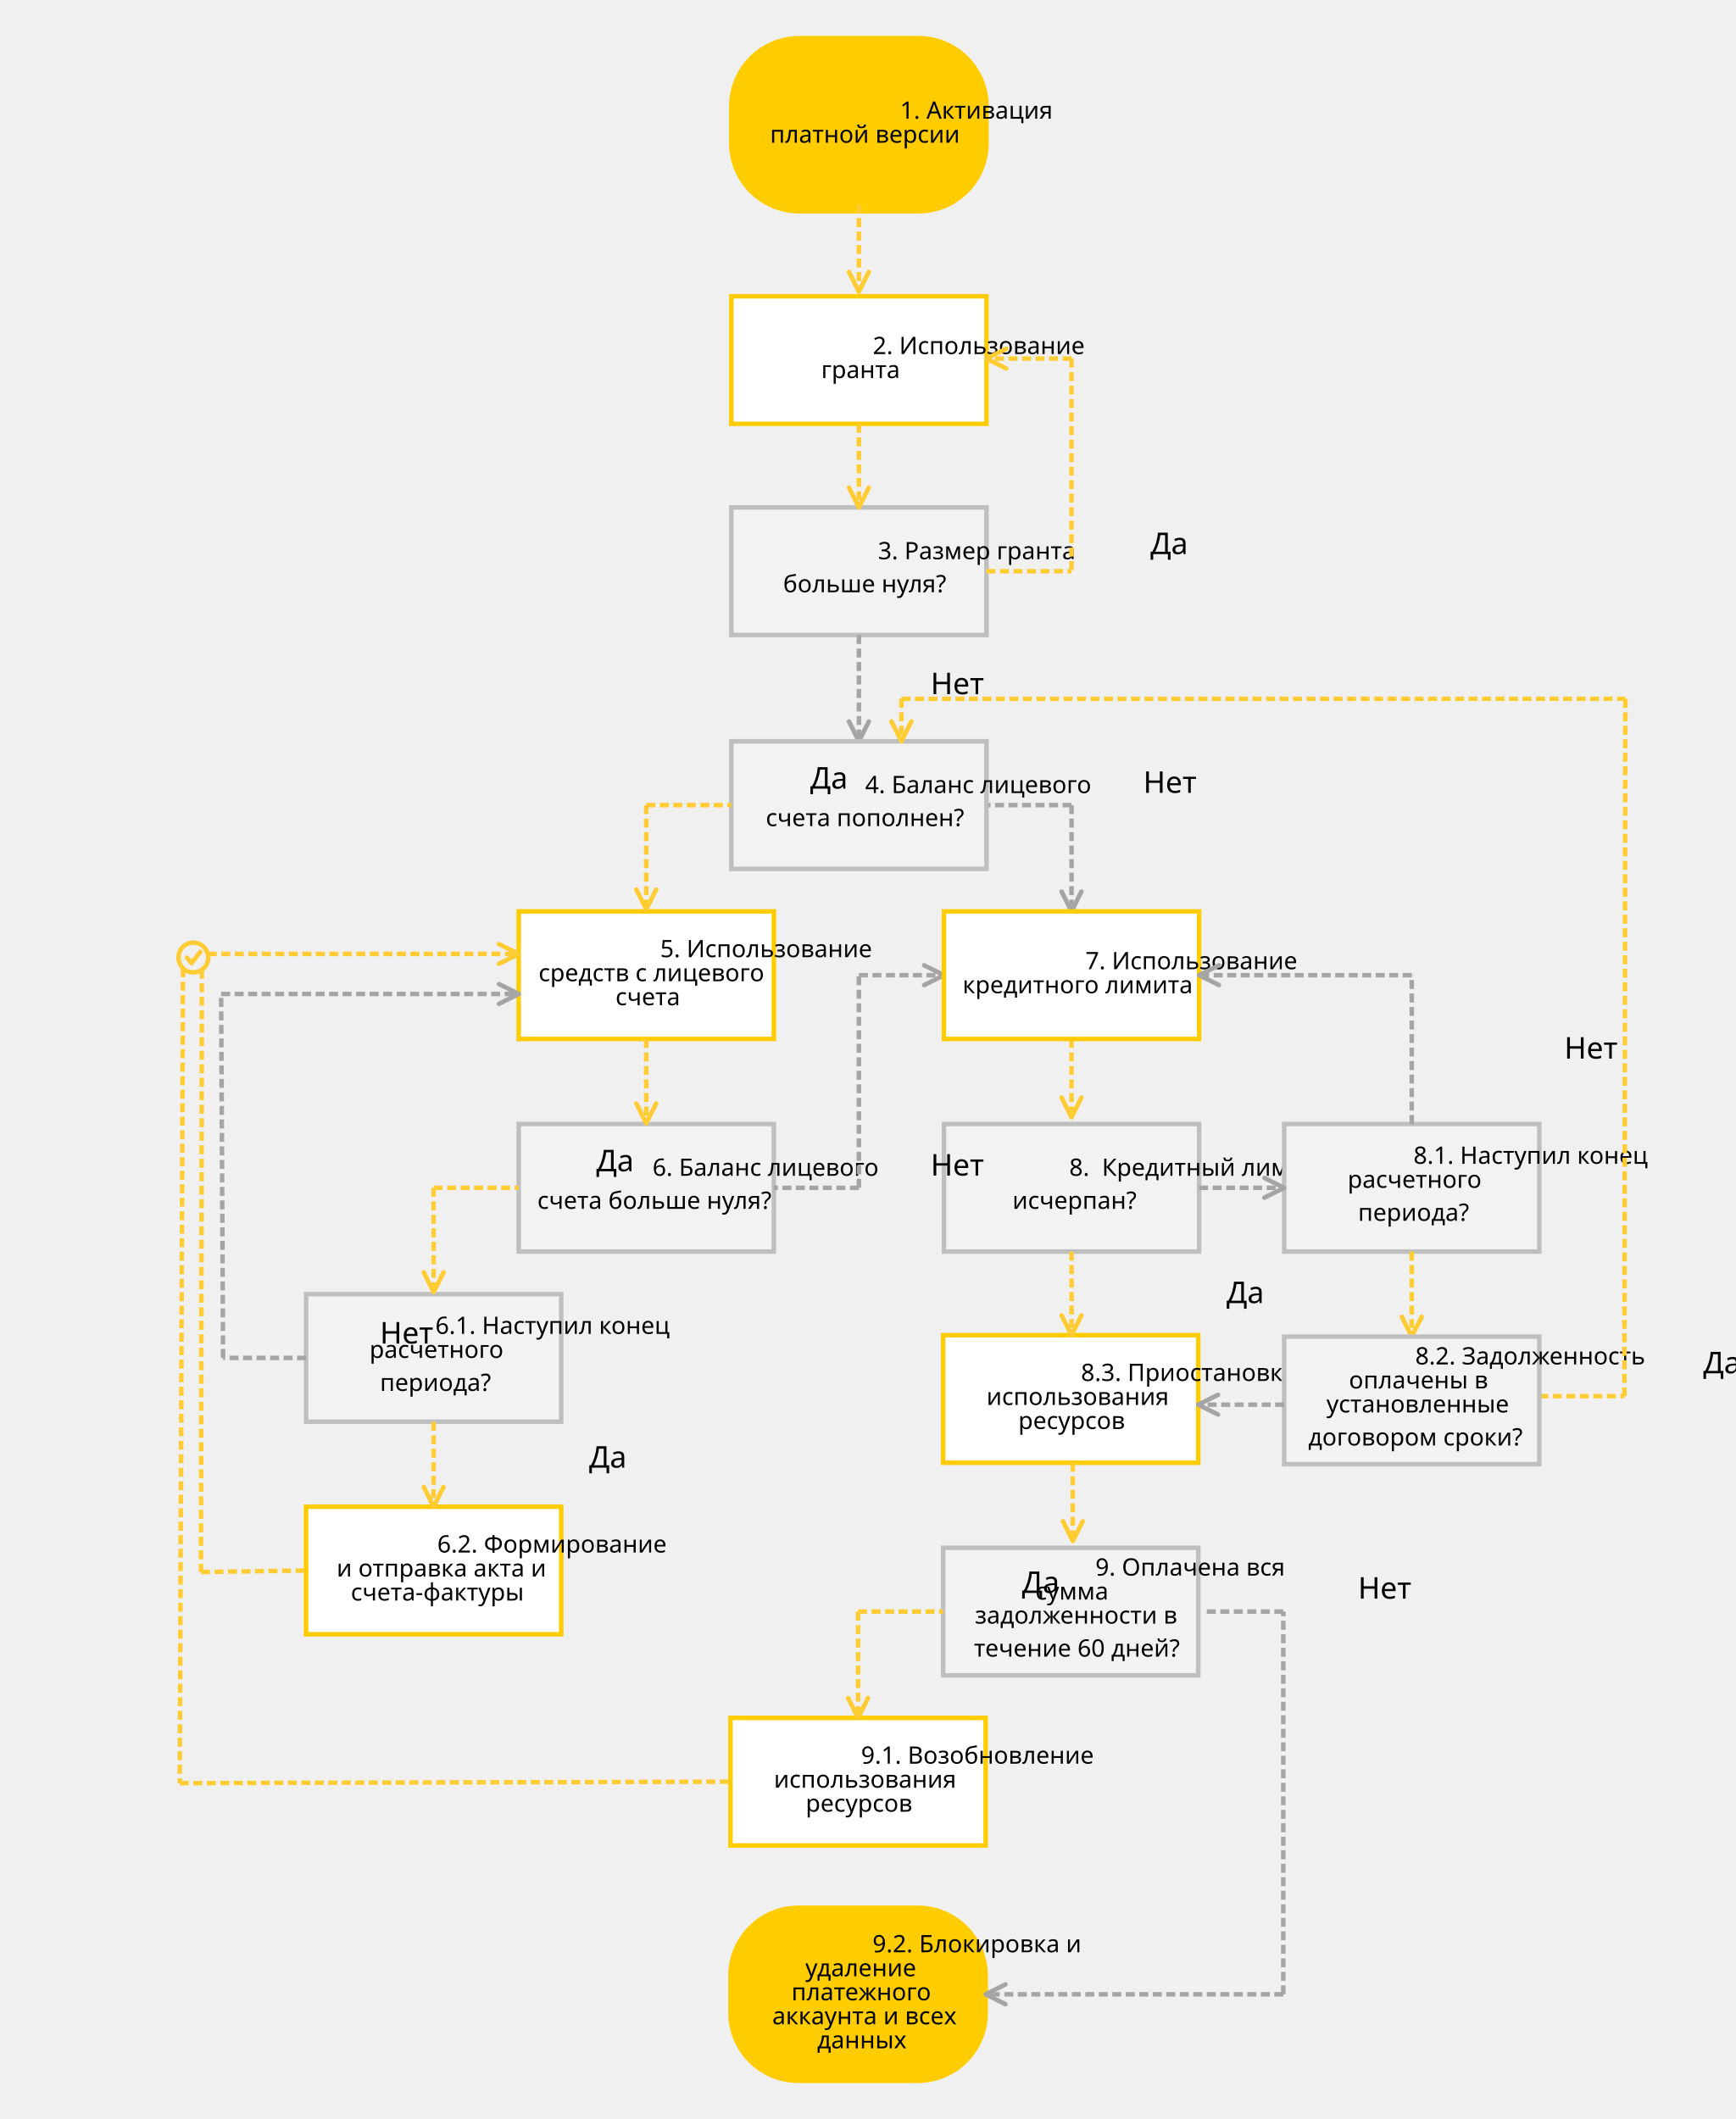
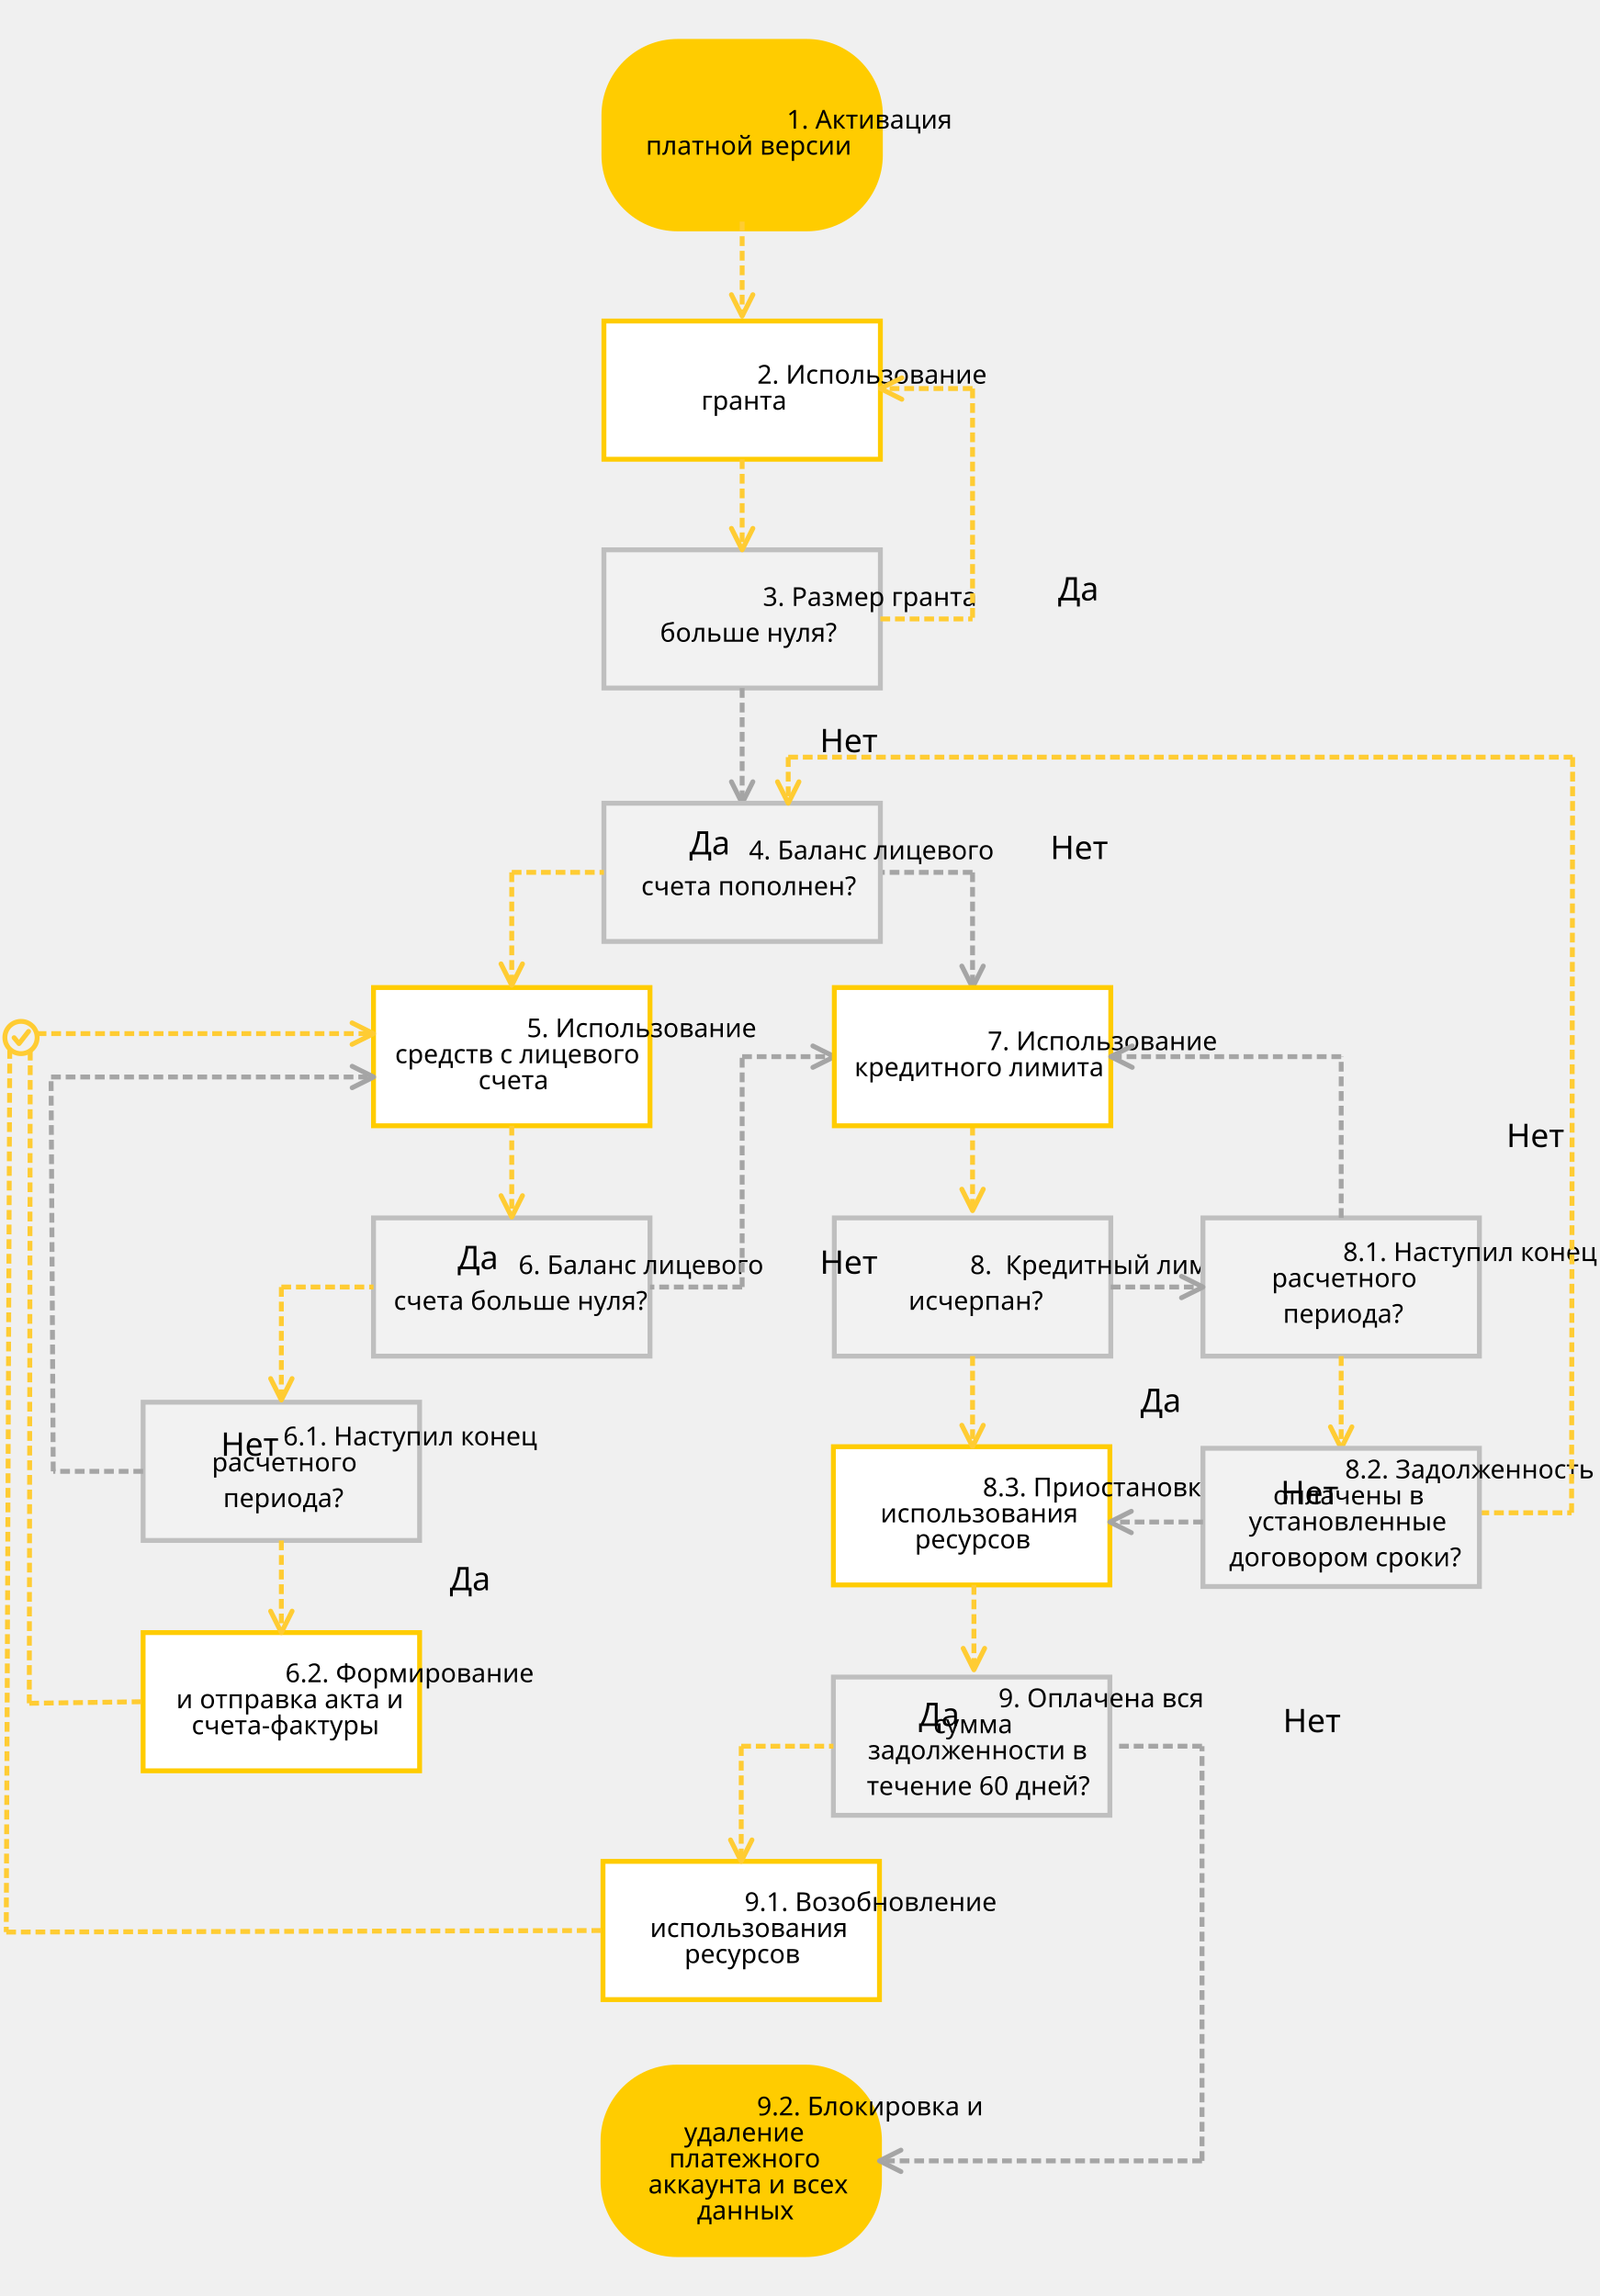
- <svg xmlns="http://www.w3.org/2000/svg" xmlns:ns1="http://schemas.microsoft.com/visio/2003/SVGExtensions/" xmlns:xlink="http://www.w3.org/1999/xlink" width="8.032in" height="9.809in" viewBox="0 0 578.322 706.228" xml:space="preserve" color-interpolation-filters="sRGB" class="st19">
+ <svg xmlns="http://www.w3.org/2000/svg" xmlns:ns1="http://schemas.microsoft.com/visio/2003/SVGExtensions/" xmlns:xlink="http://www.w3.org/1999/xlink" width="6.833in" height="9.809in" viewBox="0 0 491.992 706.228" xml:space="preserve" color-interpolation-filters="sRGB" class="st19">
  <ns1:documentProperties ns1:langID="1049" ns1:metric="true" ns1:viewMarkup="false">
    <ns1:userDefs>
      <ns1:ud ns1:nameU="msvConvertTheme" />
    </ns1:userDefs>
  </ns1:documentProperties>
  <style type="text/css">
	
		.st1 {fill:#ffffff;marker-end:url(#mrkr13-4);stroke:#ffcc00;stroke-linecap:butt;stroke-width:1.5}
		.st2 {fill:#ffcc00;fill-opacity:1;stroke:#ffcc00;stroke-opacity:1;stroke-width:0.373}
		.st3 {fill:#000000;font-family:Yandex Sans Text Light;font-size:0.667em}
		.st4 {font-size:1em}
		.st5 {fill:#ffcc00;marker-end:url(#mrkr13-4);stroke:#ffcc00;stroke-linecap:butt;stroke-width:1.5}
		.st6 {fill:#f2f2f2;marker-end:url(#mrkr13-16);stroke:#bfbfbf;stroke-linecap:butt;stroke-width:1.5}
		.st7 {fill:#bfbfbf;fill-opacity:1;stroke:#bfbfbf;stroke-opacity:1;stroke-width:0.373}
		.st8 {marker-end:url(#mrkr3-54);stroke:#ffcc33;stroke-dasharray:3,1.5;stroke-linecap:butt;stroke-width:1.5}
		.st9 {fill:#ffcc33;fill-opacity:1;stroke:#ffcc33;stroke-opacity:1;stroke-width:0.455}
		.st10 {marker-end:url(#mrkr3-61);stroke:#a5a5a5;stroke-dasharray:3,1.5;stroke-linecap:butt;stroke-width:1.5}
		.st11 {fill:#a5a5a5;fill-opacity:1;stroke:#a5a5a5;stroke-opacity:1;stroke-width:0.455}
		.st12 {stroke:#ffcc33;stroke-dasharray:3,1.5;stroke-linecap:butt;stroke-width:1.5}
		.st13 {fill:none;marker-end:url(#mrkr13-4);stroke:none;stroke-linecap:butt;stroke-width:1.5}
		.st14 {fill:#000000;font-family:Yandex Sans Text Light;font-size:0.833em}
		.st15 {stroke:#a5a5a5;stroke-dasharray:3,1.5;stroke-linecap:butt;stroke-width:1.5}
		.st16 {fill:none;stroke:#ffcc33;stroke-linecap:butt;stroke-width:1.5}
		.st17 {fill:none}
		.st18 {stroke:#ffcc33;stroke-linecap:round;stroke-linejoin:round;stroke-width:1.5}
		.st19 {fill:none;fill-rule:evenodd;font-size:12px;overflow:visible;stroke-linecap:square;stroke-miterlimit:3}
	
	</style>
  <defs id="Patterns_And_Gradients">
    <linearGradient id="grad0-51" x1="0" y1="0" x2="1" y2="0" gradientTransform="rotate(270 0.5 0.5)">
      <stop offset="0" stop-color="#f2f2f2" stop-opacity="1" />
      <stop offset="1" stop-color="#ffffff" stop-opacity="1" />
    </linearGradient>
  </defs>
  <defs id="Markers">
    <g id="lend13">
      <path d="M 3 1 L 0 0 L 3 -1 L 3 1 " style="stroke:none" />
    </g>
    <marker id="mrkr13-4" class="st2" ns1:arrowType="13" ns1:arrowSize="2" ns1:setback="8.04" refX="-8.04" orient="auto" markerUnits="strokeWidth" overflow="visible">
      <use xlink:href="#lend13" transform="scale(-2.68,-2.68) " />
    </marker>
    <marker id="mrkr13-16" class="st7" ns1:arrowType="13" ns1:arrowSize="2" ns1:setback="8.04" refX="-8.04" orient="auto" markerUnits="strokeWidth" overflow="visible">
      <use xlink:href="#lend13" transform="scale(-2.68,-2.68) " />
    </marker>
    <g id="lend3">
      <path d="M 2 1 L 0 0 L 2 -1 " style="stroke-linecap:round;stroke-linejoin:round;fill:none" />
    </g>
    <marker id="mrkr3-54" class="st9" ns1:arrowType="3" ns1:arrowSize="1" orient="auto" markerUnits="strokeWidth" overflow="visible">
      <use xlink:href="#lend3" transform="scale(-2.2,-2.2) " />
    </marker>
    <marker id="mrkr3-61" class="st11" ns1:arrowType="3" ns1:arrowSize="1" orient="auto" markerUnits="strokeWidth" overflow="visible">
      <use xlink:href="#lend3" transform="scale(-2.2,-2.2) " />
    </marker>
  </defs>
  <g ns1:mID="0" ns1:index="1" ns1:groupContext="foregroundPage">
    <ns1:pageProperties ns1:drawingScale="0.0393701" ns1:pageScale="0.0393701" ns1:drawingUnits="24" ns1:shadowOffsetX="8.50394" ns1:shadowOffsetY="-8.50394" />
-     <g id="shape5-1" ns1:mID="5" ns1:groupContext="shape" transform="translate(172.87,-359.956)">
+     <g id="shape5-1" ns1:mID="5" ns1:groupContext="shape" transform="translate(114.886,-359.956)">
      <ns1:textBlock ns1:margins="rect(4,4,4,4)" ns1:tabSpace="42.5197" />
      <ns1:textRect cx="42.52" cy="684.969" width="85.04" height="42.52" />
      <rect x="0" y="663.709" width="85.039" height="42.52" class="st1" />
      <text x="9.69" y="678.97" class="st3" ns1:langID="1049">
        <ns1:paragraph ns1:spLine="-1" ns1:horizAlign="1" />
        <ns1:tabList />5. Использование <tspan x="6.62" dy="1em" class="st4">средств с лицевого </tspan>
        <tspan x="32.26" dy="1em" class="st4">счета </tspan>
      </text>
    </g>
-     <g id="shape129-8" ns1:mID="129" ns1:groupContext="shape" transform="translate(243.736,-635.846)">
+     <g id="shape129-8" ns1:mID="129" ns1:groupContext="shape" transform="translate(185.752,-635.846)">
      <ns1:textBlock ns1:margins="rect(4,4,4,4)" ns1:tabSpace="42.5197" />
      <ns1:textRect cx="42.52" cy="677.393" width="85.04" height="57.67" />
      <rect x="0" y="648.558" width="85.039" height="57.67" rx="22.677" ry="22.677" class="st5" />
      <text x="18.76" y="675.39" class="st3" ns1:langID="1049">
        <ns1:paragraph ns1:spLine="-1" ns1:horizAlign="1" />
        <ns1:tabList />1. Активация <tspan x="12.9" dy="1em" class="st4">платной версии</tspan>
      </text>
    </g>
-     <g id="shape168-13" ns1:mID="168" ns1:groupContext="shape" transform="translate(172.87,-289.09)">
+     <g id="shape168-13" ns1:mID="168" ns1:groupContext="shape" transform="translate(114.886,-289.09)">
      <ns1:textBlock ns1:margins="rect(4,4,4,4)" ns1:tabSpace="42.5197" />
      <ns1:textRect cx="42.52" cy="684.969" width="85.04" height="42.52" />
      <rect x="0" y="663.709" width="85.039" height="42.52" class="st6" />
      <text x="7.14" y="680.97" class="st3" ns1:langID="1049">
        <ns1:paragraph ns1:spLine="-1" ns1:horizAlign="1" />
        <ns1:tabList />6. Баланс лицевого <tspan x="6.22" dy="1.375em" class="st4">счета больше нуля</tspan>?</text>
    </g>
-     <g id="shape178-19" ns1:mID="178" ns1:groupContext="shape" transform="translate(314.319,-218.713)">
+     <g id="shape178-19" ns1:mID="178" ns1:groupContext="shape" transform="translate(256.335,-218.713)">
      <ns1:textBlock ns1:margins="rect(4,4,4,4)" ns1:tabSpace="42.5197" />
      <ns1:textRect cx="42.52" cy="684.969" width="85.04" height="42.52" />
      <rect x="0" y="663.709" width="85.039" height="42.52" class="st1" />
      <text x="8.48" y="678.97" class="st3" ns1:langID="1049">
        <ns1:paragraph ns1:spLine="-1" ns1:horizAlign="1" />
        <ns1:tabList />8.3. Приостановка <tspan x="14.46" dy="1em" class="st4">использования </tspan>
        <tspan x="25.05" dy="1em" class="st4">ресурсов</tspan>
      </text>
    </g>
-     <g id="shape179-25" ns1:mID="179" ns1:groupContext="shape" transform="translate(314.319,-147.847)">
+     <g id="shape179-25" ns1:mID="179" ns1:groupContext="shape" transform="translate(256.335,-147.847)">
      <ns1:textBlock ns1:margins="rect(4,4,4,4)" ns1:tabSpace="42.5197" />
      <ns1:textRect cx="42.52" cy="684.969" width="85.04" height="42.52" />
      <rect x="0" y="663.709" width="85.039" height="42.52" class="st6" />
      <text x="13.29" y="672.97" class="st3" ns1:langID="1049">
        <ns1:paragraph ns1:spLine="-1" ns1:horizAlign="1" />
        <ns1:tabList />9.<tspan class="st4" ns1:langID="1033"> </tspan>Оплачена вся <tspan x="30.76" dy="1em" class="st4">сумма </tspan>
        <tspan x="10.63" dy="1em" class="st4">задолженности в </tspan>
        <tspan x="10.27" dy="1.375em" class="st4">течение </tspan>60 дней?</text>
    </g>
-     <g id="shape184-33" ns1:mID="184" ns1:groupContext="shape" transform="translate(243.453,-91.1538)">
+     <g id="shape184-33" ns1:mID="184" ns1:groupContext="shape" transform="translate(185.469,-91.1538)">
      <ns1:textBlock ns1:margins="rect(4,4,4,4)" ns1:tabSpace="42.5197" />
      <ns1:textRect cx="42.52" cy="684.969" width="85.04" height="42.52" />
      <rect x="0" y="663.709" width="85.039" height="42.52" class="st1" />
      <text x="6.07" y="678.97" class="st3" ns1:langID="1049">
        <ns1:paragraph ns1:spLine="-1" ns1:horizAlign="1" />
        <ns1:tabList />9.1. Возобновление <tspan x="14.46" dy="1em" class="st4">использования </tspan>
        <tspan x="25.05" dy="1em" class="st4">ресурсов</tspan>
      </text>
    </g>
-     <g id="shape186-39" ns1:mID="186" ns1:groupContext="shape" transform="translate(243.453,-12.7124)">
+     <g id="shape186-39" ns1:mID="186" ns1:groupContext="shape" transform="translate(185.469,-12.7124)">
      <ns1:textBlock ns1:margins="rect(4,4,4,4)" ns1:tabSpace="42.5197" />
      <ns1:textRect cx="42.52" cy="677.393" width="85.04" height="57.67" />
      <rect x="0" y="648.558" width="85.039" height="57.67" rx="22.677" ry="22.677" class="st5" />
      <text x="9.87" y="663.39" class="st3" ns1:langID="1049">
        <ns1:paragraph ns1:spLine="-1" ns1:horizAlign="1" />
        <ns1:tabList />9.2. Блокировка и <tspan x="24.94" dy="1em" class="st4">удаление </tspan>
        <tspan x="20.32" dy="1em" class="st4">платежного </tspan>
        <tspan x="13.92" dy="1em" class="st4">аккаунта и всех </tspan>
        <tspan x="28.89" dy="1em" class="st4">данных</tspan>
      </text>
    </g>
-     <g id="shape199-47" ns1:mID="199" ns1:groupContext="shape" transform="translate(992.201,537.122) rotate(90)">
+     <g id="shape199-47" ns1:mID="199" ns1:groupContext="shape" transform="translate(934.217,537.122) rotate(90)">
      <path d="M0 706.23 L35.43 706.23" class="st8" />
    </g>
-     <g id="shape212-55" ns1:mID="212" ns1:groupContext="shape" transform="translate(427.704,1370.91) rotate(180)">
+     <g id="shape212-55" ns1:mID="212" ns1:groupContext="shape" transform="translate(369.72,1370.91) rotate(180)">
      <path d="M0 706.23 L99.21 706.23" class="st10" />
    </g>
-     <g id="shape259-62" ns1:mID="259" ns1:groupContext="shape" transform="translate(1063.35,346.272) rotate(90)">
+     <g id="shape259-62" ns1:mID="259" ns1:groupContext="shape" transform="translate(1005.37,346.272) rotate(90)">
      <path d="M0 706.23 L26.11 706.23" class="st8" />
    </g>
-     <g id="shape262-68" ns1:mID="262" ns1:groupContext="shape" transform="translate(144.523,-310.35)">
+     <g id="shape262-68" ns1:mID="262" ns1:groupContext="shape" transform="translate(86.5394,-310.35)">
      <path d="M0 706.23 L28.35 706.23" class="st12" />
    </g>
-     <g id="shape337-72" ns1:mID="337" ns1:groupContext="shape" transform="translate(102.004,-161.531)">
+     <g id="shape337-72" ns1:mID="337" ns1:groupContext="shape" transform="translate(44.0197,-161.531)">
      <ns1:textBlock ns1:margins="rect(4,4,4,4)" ns1:tabSpace="42.5197" />
      <ns1:textRect cx="42.52" cy="684.969" width="85.04" height="42.52" />
      <rect x="0" y="663.709" width="85.039" height="42.52" class="st1" />
      <text x="6.27" y="678.97" class="st3" ns1:langID="1049">
        <ns1:paragraph ns1:spLine="-1" ns1:horizAlign="1" />
        <ns1:tabList />6.<tspan class="st4" ns1:langID="1033">2</tspan>. Формирование <tspan x="10.18" dy="1em" class="st4">и отправка акта и </tspan>
        <tspan x="14.91" dy="1em" class="st4">счета</tspan>-фактуры</text>
    </g>
-     <g id="shape342-79" ns1:mID="342" ns1:groupContext="shape" transform="translate(359.956,-137.437)">
+     <g id="shape342-79" ns1:mID="342" ns1:groupContext="shape" transform="translate(301.972,-137.437)">
      <ns1:textBlock ns1:margins="rect(4,4,4,4)" ns1:tabSpace="42.5197" />
      <ns1:textRect cx="54.567" cy="667.252" width="109.14" height="77.953" />
      <rect x="0" y="628.276" width="109.134" height="77.953" class="st13" />
      <text x="45.87" y="670.25" class="st14" ns1:langID="1049">
        <ns1:paragraph ns1:horizAlign="1" />
        <ns1:tabList />Нет</text>
    </g>
-     <g id="shape350-83" ns1:mID="350" ns1:groupContext="shape" transform="translate(314.602,-289.09)">
+     <g id="shape350-83" ns1:mID="350" ns1:groupContext="shape" transform="translate(256.618,-289.09)">
      <ns1:textBlock ns1:margins="rect(4,4,4,4)" ns1:tabSpace="42.5197" />
      <ns1:textRect cx="42.52" cy="684.969" width="85.04" height="42.52" />
      <rect x="0" y="663.709" width="85.039" height="42.52" class="st6" />
      <text x="4.3" y="680.97" class="st3" ns1:langID="1049">
        <ns1:paragraph ns1:spLine="-1" ns1:horizAlign="1" />
        <ns1:tabList />8.  Кредитный лимит <tspan x="22.82" dy="1.375em" class="st4">исчерпан</tspan>?</text>
    </g>
-     <g id="shape355-88" ns1:mID="355" ns1:groupContext="shape" transform="translate(102.004,-232.397)">
+     <g id="shape355-88" ns1:mID="355" ns1:groupContext="shape" transform="translate(44.0197,-232.397)">
      <ns1:textBlock ns1:margins="rect(4,4,4,4)" ns1:tabSpace="42.5197" />
      <ns1:textRect cx="42.52" cy="684.969" width="85.04" height="42.52" />
      <rect x="0" y="663.709" width="85.039" height="42.52" class="st6" />
      <text x="5.63" y="676.97" class="st3" ns1:langID="1049">
        <ns1:paragraph ns1:spLine="-1" ns1:horizAlign="1" />
        <ns1:tabList />6.1. Наступил конец <tspan x="21.14" dy="1em" class="st4">расчетного </tspan>
        <tspan x="24.62" dy="1.375em" class="st4">периода</tspan>?</text>
    </g>
-     <g id="shape357-94" ns1:mID="357" ns1:groupContext="shape" transform="translate(921.618,346.272) rotate(90)">
+     <g id="shape357-94" ns1:mID="357" ns1:groupContext="shape" transform="translate(863.634,346.272) rotate(90)">
      <path d="M0 706.23 L28.1 706.23" class="st8" />
    </g>
-     <g id="shape367-100" ns1:mID="367" ns1:groupContext="shape" transform="translate(321.689,-435.358)">
+     <g id="shape367-100" ns1:mID="367" ns1:groupContext="shape" transform="translate(263.705,-435.358)">
      <ns1:textBlock ns1:margins="rect(4,4,4,4)" ns1:tabSpace="42.5197" />
      <ns1:textRect cx="21.26" cy="696.591" width="42.52" height="19.276" />
      <rect x="0" y="686.953" width="42.52" height="19.276" class="st13" />
      <text x="12.56" y="699.59" class="st14" ns1:langID="1049">
        <ns1:paragraph ns1:horizAlign="1" />
        <ns1:tabList />Нет</text>
    </g>
-     <g id="shape370-104" ns1:mID="370" ns1:groupContext="shape" transform="translate(102.004,1158.8) rotate(180)">
+     <g id="shape370-104" ns1:mID="370" ns1:groupContext="shape" transform="translate(44.0197,1158.8) rotate(180)">
      <path d="M0 706.23 L27.65 706.23" class="st15" />
    </g>
-     <g id="shape378-108" ns1:mID="378" ns1:groupContext="shape" transform="translate(1063.35,268.319) rotate(90)">
+     <g id="shape378-108" ns1:mID="378" ns1:groupContext="shape" transform="translate(1005.37,268.319) rotate(90)">
      <path d="M0 706.23 L35.43 706.23" class="st10" />
    </g>
-     <g id="shape382-114" ns1:mID="382" ns1:groupContext="shape" transform="translate(-631.868,456.407) rotate(-90.3112)">
+     <g id="shape382-114" ns1:mID="382" ns1:groupContext="shape" transform="translate(-689.852,456.407) rotate(-90.3112)">
      <path d="M0 706.23 L121.3 706.23" class="st15" />
    </g>
-     <g id="shape384-118" ns1:mID="384" ns1:groupContext="shape" transform="translate(247.279,-274.917)">
+     <g id="shape384-118" ns1:mID="384" ns1:groupContext="shape" transform="translate(189.295,-274.917)">
      <ns1:textBlock ns1:margins="rect(4,4,4,4)" ns1:tabSpace="42.5197" />
      <ns1:textRect cx="24.803" cy="663.709" width="49.61" height="85.039" />
      <rect x="0" y="621.189" width="49.606" height="85.039" class="st13" />
      <text x="16.11" y="666.71" class="st14" ns1:langID="1049">
        <ns1:paragraph ns1:horizAlign="1" />
        <ns1:tabList />Нет</text>
    </g>
-     <g id="shape390-122" ns1:mID="390" ns1:groupContext="shape" transform="translate(767.21,325.484) rotate(90.2275)">
+     <g id="shape390-122" ns1:mID="390" ns1:groupContext="shape" transform="translate(709.226,325.484) rotate(90.2275)">
      <path d="M0 706.23 L271.63 706.23" class="st12" />
    </g>
-     <g id="shape393-126" ns1:mID="393" ns1:groupContext="shape" transform="translate(12.7124,-225.311)">
-       <ns1:textBlock ns1:margins="rect(4,4,4,4)" ns1:tabSpace="42.5197" />
-       <ns1:textRect cx="75.827" cy="670.087" width="151.66" height="72.284" />
-       <rect x="0" y="633.945" width="151.654" height="72.284" class="st13" />
-       <text x="67.13" y="673.09" class="st14" ns1:langID="1049">
-         <ns1:paragraph ns1:horizAlign="1" />
-         <ns1:tabList />Нет</text>
-     </g>
-     <g id="shape396-130" ns1:mID="396" ns1:groupContext="shape" transform="translate(82.1612,-172.303)">
+     <g id="shape393-126" ns1:mID="393" ns1:groupContext="shape" transform="translate(12.8386,-225.311)">
+       <ns1:textBlock ns1:margins="rect(4,4,4,4)" ns1:tabSpace="42.5197" />
+       <ns1:textRect cx="17.008" cy="670.087" width="34.02" height="72.284" />
+       <rect x="0" y="633.945" width="34.016" height="72.284" class="st13" />
+       <text x="8.31" y="673.09" class="st14" ns1:langID="1049">
+         <ns1:paragraph ns1:horizAlign="1" />
+         <ns1:tabList />Нет</text>
+     </g>
+     <g id="shape396-130" ns1:mID="396" ns1:groupContext="shape" transform="translate(24.1772,-172.303)">
      <ns1:textBlock ns1:margins="rect(4,4,4,4)" ns1:tabSpace="42.5197" />
      <ns1:textRect cx="73.701" cy="658.465" width="147.41" height="95.528" />
      <rect x="0" y="610.701" width="147.402" height="95.528" class="st13" />
      <text x="67.4" y="661.46" class="st14" ns1:langID="1049">
        <ns1:paragraph ns1:horizAlign="1" />
        <ns1:tabList />Да</text>
    </g>
-     <g id="shape401-134" ns1:mID="401" ns1:groupContext="shape" transform="translate(69.2586,-388.303)">
+     <g id="shape401-134" ns1:mID="401" ns1:groupContext="shape" transform="translate(11.2746,-388.303)">
      <path d="M0 706.23 L103.61 706.23" class="st8" />
    </g>
-     <g id="shape406-140" ns1:mID="406" ns1:groupContext="shape" transform="translate(850.752,473.831) rotate(90)">
+     <g id="shape406-140" ns1:mID="406" ns1:groupContext="shape" transform="translate(792.768,473.831) rotate(90)">
      <path d="M0 706.23 L28.35 706.23" class="st8" />
    </g>
-     <g id="shape407-146" ns1:mID="407" ns1:groupContext="shape" transform="translate(286.256,-381.216)">
+     <g id="shape407-146" ns1:mID="407" ns1:groupContext="shape" transform="translate(228.272,-381.216)">
      <path d="M0 706.23 L28.35 706.23" class="st10" />
    </g>
-     <g id="shape409-152" ns1:mID="409" ns1:groupContext="shape" transform="translate(286.256,1102.11) rotate(180)">
+     <g id="shape409-152" ns1:mID="409" ns1:groupContext="shape" transform="translate(228.272,1102.11) rotate(180)">
      <path d="M0 706.23 L28.35 706.23" class="st15" />
    </g>
-     <g id="shape410-156" ns1:mID="410" ns1:groupContext="shape" transform="translate(58.0287,-111.922) rotate(-0.152565)">
+     <g id="shape410-156" ns1:mID="410" ns1:groupContext="shape" transform="translate(0.0446859,-111.922) rotate(-0.152565)">
      <path d="M0 706.23 L183.54 706.23" class="st12" />
    </g>
-     <g id="shape411-160" ns1:mID="411" ns1:groupContext="shape" transform="translate(73.6912,-374.958)">
+     <g id="shape411-160" ns1:mID="411" ns1:groupContext="shape" transform="translate(15.7072,-374.958)">
      <path d="M0 706.23 L99.21 706.23" class="st10" />
    </g>
-     <g id="shape415-166" ns1:mID="415" ns1:groupContext="shape" transform="translate(850.752,395.878) rotate(90)">
+     <g id="shape415-166" ns1:mID="415" ns1:groupContext="shape" transform="translate(792.768,395.878) rotate(90)">
      <path d="M0 706.23 L34.76 706.23" class="st8" />
    </g>
-     <g id="shape421-172" ns1:mID="421" ns1:groupContext="shape" transform="translate(773.51,324.201) rotate(90.0819)">
+     <g id="shape421-172" ns1:mID="421" ns1:groupContext="shape" transform="translate(715.526,324.201) rotate(90.0819)">
      <path d="M0 706.23 L200.73 706.23" class="st12" />
    </g>
-     <g id="shape431-176" ns1:mID="431" ns1:groupContext="shape" transform="translate(119.862,-274.917)">
+     <g id="shape431-176" ns1:mID="431" ns1:groupContext="shape" transform="translate(61.878,-274.917)">
      <ns1:textBlock ns1:margins="rect(4,4,4,4)" ns1:tabSpace="42.5197" />
      <ns1:textRect cx="38.409" cy="662.291" width="76.82" height="87.874" />
      <rect x="0" y="618.354" width="76.819" height="87.874" class="st13" />
      <text x="32.1" y="665.29" class="st14" ns1:langID="1049">
        <ns1:paragraph ns1:horizAlign="1" />
        <ns1:tabList />Да</text>
    </g>
-     <g id="shape432-180" ns1:mID="432" ns1:groupContext="shape" transform="translate(1063.78,487.516) rotate(90)">
+     <g id="shape432-180" ns1:mID="432" ns1:groupContext="shape" transform="translate(1005.79,487.516) rotate(90)">
      <path d="M0 706.23 L26.11 706.23" class="st8" />
    </g>
-     <g id="shape434-186" ns1:mID="434" ns1:groupContext="shape" transform="translate(427.704,1243.35) rotate(180)">
+     <g id="shape434-186" ns1:mID="434" ns1:groupContext="shape" transform="translate(369.72,1243.35) rotate(180)">
      <path d="M0 706.23 L25.7 706.23" class="st15" />
    </g>
-     <g id="shape435-190" ns1:mID="435" ns1:groupContext="shape" transform="translate(992.484,68.1449) rotate(90)">
+     <g id="shape435-190" ns1:mID="435" ns1:groupContext="shape" transform="translate(934.5,68.1449) rotate(90)">
      <path d="M0 706.23 L29.08 706.23" class="st8" />
    </g>
-     <g id="shape436-196" ns1:mID="436" ns1:groupContext="shape" transform="translate(243.736,-564.98)">
+     <g id="shape436-196" ns1:mID="436" ns1:groupContext="shape" transform="translate(185.752,-564.98)">
      <ns1:textBlock ns1:margins="rect(4,4,4,4)" ns1:tabSpace="42.5197" />
      <ns1:textRect cx="42.52" cy="684.969" width="85.04" height="42.52" />
      <rect x="0" y="663.709" width="85.039" height="42.52" class="st1" />
      <text x="9.69" y="682.97" class="st3" ns1:langID="1049">
        <ns1:paragraph ns1:spLine="-1" ns1:horizAlign="1" />
        <ns1:tabList />2. Использование <tspan x="29.95" dy="1em" class="st4">гранта</tspan>
      </text>
    </g>
-     <g id="shape437-201" ns1:mID="437" ns1:groupContext="shape" transform="translate(243.736,-494.602)">
+     <g id="shape437-201" ns1:mID="437" ns1:groupContext="shape" transform="translate(185.752,-494.602)">
      <ns1:textBlock ns1:margins="rect(4,4,4,4)" ns1:tabSpace="42.5197" />
      <ns1:textRect cx="42.52" cy="684.969" width="85.04" height="42.52" />
      <rect x="0" y="663.709" width="85.039" height="42.52" class="st6" />
      <text x="11.42" y="680.97" class="st3" ns1:langID="1049">
        <ns1:paragraph ns1:spLine="-1" ns1:horizAlign="1" />
        <ns1:tabList />3. Размер гранта <tspan x="17.26" dy="1.375em" class="st4">больше нуля</tspan>?</text>
    </g>
-     <g id="shape438-206" ns1:mID="438" ns1:groupContext="shape" transform="translate(328.775,-515.862)">
+     <g id="shape438-206" ns1:mID="438" ns1:groupContext="shape" transform="translate(270.791,-515.862)">
      <path d="M0 706.23 L28.35 706.23" class="st12" />
    </g>
-     <g id="shape439-210" ns1:mID="439" ns1:groupContext="shape" transform="translate(357.122,825.729) rotate(180)">
+     <g id="shape439-210" ns1:mID="439" ns1:groupContext="shape" transform="translate(299.138,825.729) rotate(180)">
      <path d="M0 706.23 L28.35 706.23" class="st8" />
    </g>
-     <g id="shape440-216" ns1:mID="440" ns1:groupContext="shape" transform="translate(1063.35,119.5) rotate(90)">
+     <g id="shape440-216" ns1:mID="440" ns1:groupContext="shape" transform="translate(1005.37,119.5) rotate(90)">
      <path d="M0 706.23 L70.87 706.23" class="st12" />
    </g>
-     <g id="shape443-220" ns1:mID="443" ns1:groupContext="shape" transform="translate(992.484,141.249) rotate(90)">
+     <g id="shape443-220" ns1:mID="443" ns1:groupContext="shape" transform="translate(934.5,141.249) rotate(90)">
      <path d="M0 706.23 L27.86 706.23" class="st8" />
    </g>
-     <g id="shape444-226" ns1:mID="444" ns1:groupContext="shape" transform="translate(328.775,-483.466)">
+     <g id="shape444-226" ns1:mID="444" ns1:groupContext="shape" transform="translate(270.791,-483.466)">
      <ns1:textBlock ns1:margins="rect(4,4,4,4)" ns1:tabSpace="42.5197" />
      <ns1:textRect cx="14.173" cy="665.126" width="28.35" height="82.205" />
      <rect x="0" y="624.024" width="28.346" height="82.205" class="st13" />
      <text x="7.87" y="668.13" class="st14" ns1:langID="1049">
        <ns1:paragraph ns1:horizAlign="1" />
        <ns1:tabList />Да</text>
    </g>
-     <g id="shape445-230" ns1:mID="445" ns1:groupContext="shape" transform="translate(992.484,211.626) rotate(90)">
+     <g id="shape445-230" ns1:mID="445" ns1:groupContext="shape" transform="translate(934.5,211.626) rotate(90)">
      <path d="M0 706.23 L35.43 706.23" class="st10" />
    </g>
-     <g id="shape446-236" ns1:mID="446" ns1:groupContext="shape" transform="translate(243.736,-416.649)">
+     <g id="shape446-236" ns1:mID="446" ns1:groupContext="shape" transform="translate(185.752,-416.649)">
      <ns1:textBlock ns1:margins="rect(4,4,4,4)" ns1:tabSpace="42.5197" />
      <ns1:textRect cx="42.52" cy="684.969" width="85.04" height="42.52" />
      <rect x="0" y="663.709" width="85.039" height="42.52" class="st6" />
      <text x="7.14" y="680.97" class="st3" ns1:langID="1049">
        <ns1:paragraph ns1:spLine="-1" ns1:horizAlign="1" />
        <ns1:tabList />4. Баланс лицевого <tspan x="11.48" dy="1.375em" class="st4">счета пополнен</tspan>?</text>
    </g>
-     <g id="shape447-241" ns1:mID="447" ns1:groupContext="shape" transform="translate(314.602,-359.956)">
+     <g id="shape447-241" ns1:mID="447" ns1:groupContext="shape" transform="translate(256.618,-359.956)">
      <ns1:textBlock ns1:margins="rect(4,4,4,4)" ns1:tabSpace="42.5197" />
      <ns1:textRect cx="42.52" cy="684.969" width="85.04" height="42.52" />
      <rect x="0" y="663.709" width="85.039" height="42.52" class="st1" />
      <text x="9.69" y="682.97" class="st3" ns1:langID="1049">
        <ns1:paragraph ns1:spLine="-1" ns1:horizAlign="1" />
        <ns1:tabList />7. Использование <tspan x="6.19" dy="1em" class="st4">кредитного лимита</tspan>
      </text>
    </g>
-     <g id="shape448-246" ns1:mID="448" ns1:groupContext="shape" transform="translate(357.122,974.548) rotate(180)">
+     <g id="shape448-246" ns1:mID="448" ns1:groupContext="shape" transform="translate(299.138,974.548) rotate(180)">
      <path d="M0 706.23 L27.65 706.23" class="st15" />
    </g>
-     <g id="shape449-250" ns1:mID="449" ns1:groupContext="shape" transform="translate(215.39,-437.909)">
+     <g id="shape449-250" ns1:mID="449" ns1:groupContext="shape" transform="translate(157.406,-437.909)">
      <path d="M0 706.23 L28.35 706.23" class="st12" />
    </g>
-     <g id="shape450-254" ns1:mID="450" ns1:groupContext="shape" transform="translate(215.39,-405.311)">
+     <g id="shape450-254" ns1:mID="450" ns1:groupContext="shape" transform="translate(157.406,-405.311)">
      <ns1:textBlock ns1:margins="rect(4,4,4,4)" ns1:tabSpace="42.5197" />
      <ns1:textRect cx="14.173" cy="665.126" width="28.35" height="82.205" />
      <rect x="0" y="624.024" width="28.346" height="82.205" class="st13" />
      <text x="7.87" y="668.13" class="st14" ns1:langID="1049">
        <ns1:paragraph ns1:horizAlign="1" />
        <ns1:tabList />Да</text>
    </g>
-     <g id="shape451-258" ns1:mID="451" ns1:groupContext="shape" transform="translate(921.618,268.319) rotate(90)">
+     <g id="shape451-258" ns1:mID="451" ns1:groupContext="shape" transform="translate(863.634,268.319) rotate(90)">
      <path d="M0 706.23 L34.76 706.23" class="st8" />
    </g>
-     <g id="shape452-264" ns1:mID="452" ns1:groupContext="shape" transform="translate(57.1374,-182.234) rotate(-0.799833)">
+     <g id="shape452-264" ns1:mID="452" ns1:groupContext="shape" transform="translate(-0.846623,-182.234) rotate(-0.799833)">
      <path d="M0 706.23 L35.01 706.23" class="st12" />
    </g>
-     <g id="shape453-268" ns1:mID="453" ns1:groupContext="shape" transform="translate(-419.973,395.878) rotate(-90)">
+     <g id="shape453-268" ns1:mID="453" ns1:groupContext="shape" transform="translate(-477.957,395.878) rotate(-90)">
      <path d="M0 706.23 L70.87 706.23" class="st15" />
    </g>
-     <g id="shape454-272" ns1:mID="454" ns1:groupContext="shape" transform="translate(1063.35,417.138) rotate(90)">
+     <g id="shape454-272" ns1:mID="454" ns1:groupContext="shape" transform="translate(1005.37,417.138) rotate(90)">
      <path d="M0 706.23 L27.86 706.23" class="st8" />
    </g>
-     <g id="shape455-278" ns1:mID="455" ns1:groupContext="shape" transform="translate(329.909,-225.311)">
+     <g id="shape455-278" ns1:mID="455" ns1:groupContext="shape" transform="translate(271.925,-225.311)">
      <ns1:textBlock ns1:margins="rect(4,4,4,4)" ns1:tabSpace="42.5197" />
      <ns1:textRect cx="38.409" cy="656.622" width="76.82" height="99.213" />
      <rect x="0" y="607.016" width="76.819" height="99.213" class="st13" />
      <text x="32.1" y="659.62" class="st14" ns1:langID="1049">
        <ns1:paragraph ns1:horizAlign="1" />
        <ns1:tabList />Да</text>
    </g>
-     <g id="shape456-282" ns1:mID="456" ns1:groupContext="shape" transform="translate(261.736,-135.091)">
+     <g id="shape456-282" ns1:mID="456" ns1:groupContext="shape" transform="translate(203.752,-135.091)">
      <ns1:textBlock ns1:margins="rect(4,4,4,4)" ns1:tabSpace="42.5197" />
      <ns1:textRect cx="38.409" cy="663" width="76.82" height="86.457" />
      <rect x="0" y="619.772" width="76.819" height="86.457" class="st13" />
      <text x="32.1" y="666" class="st14" ns1:langID="1049">
        <ns1:paragraph ns1:horizAlign="1" />
        <ns1:tabList />Да</text>
    </g>
-     <g id="shape457-286" ns1:mID="457" ns1:groupContext="shape" transform="translate(-278.524,664.681) rotate(-90)">
+     <g id="shape457-286" ns1:mID="457" ns1:groupContext="shape" transform="translate(-336.508,664.681) rotate(-90)">
      <path d="M0 706.23 L127.56 706.23" class="st15" />
    </g>
-     <g id="group458-290" transform="translate(59.484,-382.145)" ns1:mID="458" ns1:groupContext="group">
+     <g id="group458-290" transform="translate(1.5,-382.145)" ns1:mID="458" ns1:groupContext="group">
      <g id="shape459-291" ns1:mID="459" ns1:groupContext="shape">
        <ellipse cx="4.961" cy="701.268" rx="4.961" ry="4.961" class="st16" />
      </g>
      <g id="shape460-293" ns1:mID="460" ns1:groupContext="shape" transform="translate(2.83465,-3.08774)">
        <path d="M4.45 702.48 L1.52 706.23 L0 704.41 L4.45 702.48 Z" class="st17" />
        <path d="M4.45 702.48 L1.52 706.23 L0 704.41" class="st18" />
      </g>
    </g>
-     <g id="shape461-296" ns1:mID="461" ns1:groupContext="shape" transform="translate(250.114,-468.24)">
+     <g id="shape461-296" ns1:mID="461" ns1:groupContext="shape" transform="translate(192.13,-468.24)">
      <ns1:textBlock ns1:margins="rect(4,4,4,4)" ns1:tabSpace="42.5197" />
      <ns1:textRect cx="21.968" cy="696.591" width="43.94" height="19.276" />
      <rect x="0" y="686.953" width="43.937" height="19.276" class="st13" />
      <text x="13.27" y="699.59" class="st14" ns1:langID="1049">
        <ns1:paragraph ns1:horizAlign="1" />
        <ns1:tabList />Нет</text>
    </g>
-     <g id="shape465-300" ns1:mID="465" ns1:groupContext="shape" transform="translate(389.012,-274.917)">
+     <g id="shape465-300" ns1:mID="465" ns1:groupContext="shape" transform="translate(331.028,-274.917)">
      <ns1:textBlock ns1:margins="rect(4,4,4,4)" ns1:tabSpace="42.5197" />
      <ns1:textRect cx="24.803" cy="663.709" width="49.61" height="85.039" />
      <rect x="0" y="621.189" width="49.606" height="85.039" class="st13" />
      <text x="16.11" y="666.71" class="st14" ns1:langID="1049">
        <ns1:paragraph ns1:horizAlign="1" />
        <ns1:tabList />Нет</text>
    </g>
-     <g id="shape466-304" ns1:mID="466" ns1:groupContext="shape" transform="translate(285.972,-169.107)">
+     <g id="shape466-304" ns1:mID="466" ns1:groupContext="shape" transform="translate(227.988,-169.107)">
      <path d="M0 706.23 L28.35 706.23" class="st12" />
    </g>
-     <g id="shape467-308" ns1:mID="467" ns1:groupContext="shape" transform="translate(427.988,-289.09)">
+     <g id="shape467-308" ns1:mID="467" ns1:groupContext="shape" transform="translate(370.004,-289.09)">
      <ns1:textBlock ns1:margins="rect(4,4,4,4)" ns1:tabSpace="42.5197" />
      <ns1:textRect cx="42.52" cy="684.969" width="85.04" height="42.52" />
      <rect x="0" y="663.709" width="85.039" height="42.52" class="st6" />
      <text x="5.63" y="676.97" class="st3" ns1:langID="1049">
        <ns1:paragraph ns1:spLine="-1" ns1:horizAlign="1" />
        <ns1:tabList />8.1. Наступил конец <tspan x="21.14" dy="1em" class="st4">расчетного </tspan>
        <tspan x="24.62" dy="1.375em" class="st4">периода</tspan>?</text>
    </g>
-     <g id="shape468-314" ns1:mID="468" ns1:groupContext="shape" transform="translate(399.641,-310.35)">
+     <g id="shape468-314" ns1:mID="468" ns1:groupContext="shape" transform="translate(341.657,-310.35)">
      <path d="M0 706.23 L28.35 706.23" class="st10" />
    </g>
-     <g id="shape469-320" ns1:mID="469" ns1:groupContext="shape" transform="translate(-235.721,374.618) rotate(-90)">
+     <g id="shape469-320" ns1:mID="469" ns1:groupContext="shape" transform="translate(-293.705,374.618) rotate(-90)">
      <path d="M0 706.23 L49.61 706.23" class="st15" />
    </g>
-     <g id="shape470-324" ns1:mID="470" ns1:groupContext="shape" transform="translate(470.508,1031.24) rotate(180)">
+     <g id="shape470-324" ns1:mID="470" ns1:groupContext="shape" transform="translate(412.524,1031.24) rotate(180)">
      <path d="M0 706.23 L70.87 706.23" class="st10" />
    </g>
-     <g id="shape471-330" ns1:mID="471" ns1:groupContext="shape" transform="translate(456.334,-310.35)">
+     <g id="shape471-330" ns1:mID="471" ns1:groupContext="shape" transform="translate(398.35,-310.35)">
      <ns1:textBlock ns1:margins="rect(4,4,4,4)" ns1:tabSpace="42.5197" />
      <ns1:textRect cx="26.929" cy="660.165" width="53.86" height="92.126" />
      <rect x="0" y="614.102" width="53.858" height="92.126" class="st13" />
      <text x="18.23" y="663.17" class="st14" ns1:langID="1049">
        <ns1:paragraph ns1:horizAlign="1" />
        <ns1:tabList />Нет</text>
    </g>
-     <g id="shape476-334" ns1:mID="476" ns1:groupContext="shape" transform="translate(1176.74,417.138) rotate(90)">
+     <g id="shape476-334" ns1:mID="476" ns1:groupContext="shape" transform="translate(1118.75,417.138) rotate(90)">
      <path d="M0 706.23 L28.35 706.23" class="st8" />
    </g>
-     <g id="shape477-340" ns1:mID="477" ns1:groupContext="shape" transform="translate(488.791,-242.319)">
-       <ns1:textBlock ns1:margins="rect(4,4,4,4)" ns1:tabSpace="42.5197" />
-       <ns1:textRect cx="38.409" cy="697.016" width="76.82" height="18.425" />
-       <rect x="0" y="687.803" width="76.819" height="18.425" class="st13" />
-       <text x="32.1" y="700.02" class="st14" ns1:langID="1049">
-         <ns1:paragraph ns1:horizAlign="1" />
-         <ns1:tabList />Да</text>
-     </g>
-     <g id="shape479-344" ns1:mID="479" ns1:groupContext="shape" transform="translate(513.027,-240.901)">
+     <g id="shape477-340" ns1:mID="477" ns1:groupContext="shape" transform="translate(455.043,-242.319)">
+       <ns1:textBlock ns1:margins="rect(4,4,4,4)" ns1:tabSpace="42.5197" />
+       <ns1:textRect cx="12.118" cy="697.016" width="24.24" height="18.425" />
+       <rect x="0" y="687.803" width="24.236" height="18.425" class="st13" />
+       <text x="5.81" y="700.02" class="st14" ns1:langID="1049">
+         <ns1:paragraph ns1:horizAlign="1" />
+         <ns1:tabList />Да</text>
+     </g>
+     <g id="shape479-344" ns1:mID="479" ns1:groupContext="shape" transform="translate(455.043,-240.901)">
      <path d="M0 706.23 L28.35 706.23" class="st12" />
    </g>
-     <g id="shape480-348" ns1:mID="480" ns1:groupContext="shape" transform="translate(427.988,-218.224)">
+     <g id="shape480-348" ns1:mID="480" ns1:groupContext="shape" transform="translate(370.004,-218.224)">
      <ns1:textBlock ns1:margins="rect(4,4,4,4)" ns1:tabSpace="42.5197" />
      <ns1:textRect cx="42.52" cy="684.969" width="85.04" height="42.52" />
      <rect x="0" y="663.709" width="85.039" height="42.52" class="st6" />
      <text x="6.23" y="672.97" class="st3" ns1:langID="1049">
        <ns1:paragraph ns1:spLine="-1" ns1:horizAlign="1" />
        <ns1:tabList />8.2. Задолженность <tspan x="21.58" dy="1em" class="st4">оплачены в </tspan>
        <tspan x="14.09" dy="1em" class="st4">установленные </tspan>
        <tspan x="8.03" dy="1.375em" class="st4">договором сроки</tspan>?</text>
    </g>
-     <g id="shape485-355" ns1:mID="485" ns1:groupContext="shape" transform="translate(427.988,1174.39) rotate(180)">
+     <g id="shape485-355" ns1:mID="485" ns1:groupContext="shape" transform="translate(370.004,1174.39) rotate(180)">
      <path d="M0 706.23 L28.63 706.23" class="st10" />
    </g>
-     <g id="shape488-361" ns1:mID="488" ns1:groupContext="shape" transform="translate(1247.93,233.871) rotate(90.0799)">
+     <g id="shape487-361" ns1:mID="487" ns1:groupContext="shape" transform="translate(301.264,-207.594)">
+       <ns1:textBlock ns1:margins="rect(4,4,4,4)" ns1:tabSpace="42.5197" />
+       <ns1:textRect cx="54.567" cy="667.252" width="109.14" height="77.953" />
+       <rect x="0" y="628.276" width="109.134" height="77.953" class="st13" />
+       <text x="45.87" y="670.25" class="st14" ns1:langID="1049">
+         <ns1:paragraph ns1:horizAlign="1" />
+         <ns1:tabList />Нет</text>
+     </g>
+     <g id="shape488-365" ns1:mID="488" ns1:groupContext="shape" transform="translate(1189.94,233.871) rotate(90.0799)">
      <path d="M0 706.23 L232.44 706.23" class="st12" />
    </g>
-     <g id="shape489-365" ns1:mID="489" ns1:groupContext="shape" transform="translate(300.429,-473.342)">
+     <g id="shape489-369" ns1:mID="489" ns1:groupContext="shape" transform="translate(242.445,-473.342)">
      <path d="M0 706.23 L241.27 706.23" class="st12" />
    </g>
-     <g id="shape490-369" ns1:mID="490" ns1:groupContext="shape" transform="translate(1006.66,232.886) rotate(90)">
+     <g id="shape490-373" ns1:mID="490" ns1:groupContext="shape" transform="translate(948.673,232.886) rotate(90)">
      <path d="M0 706.23 L14.17 706.23" class="st8" />
    </g>
  </g>
</svg>
